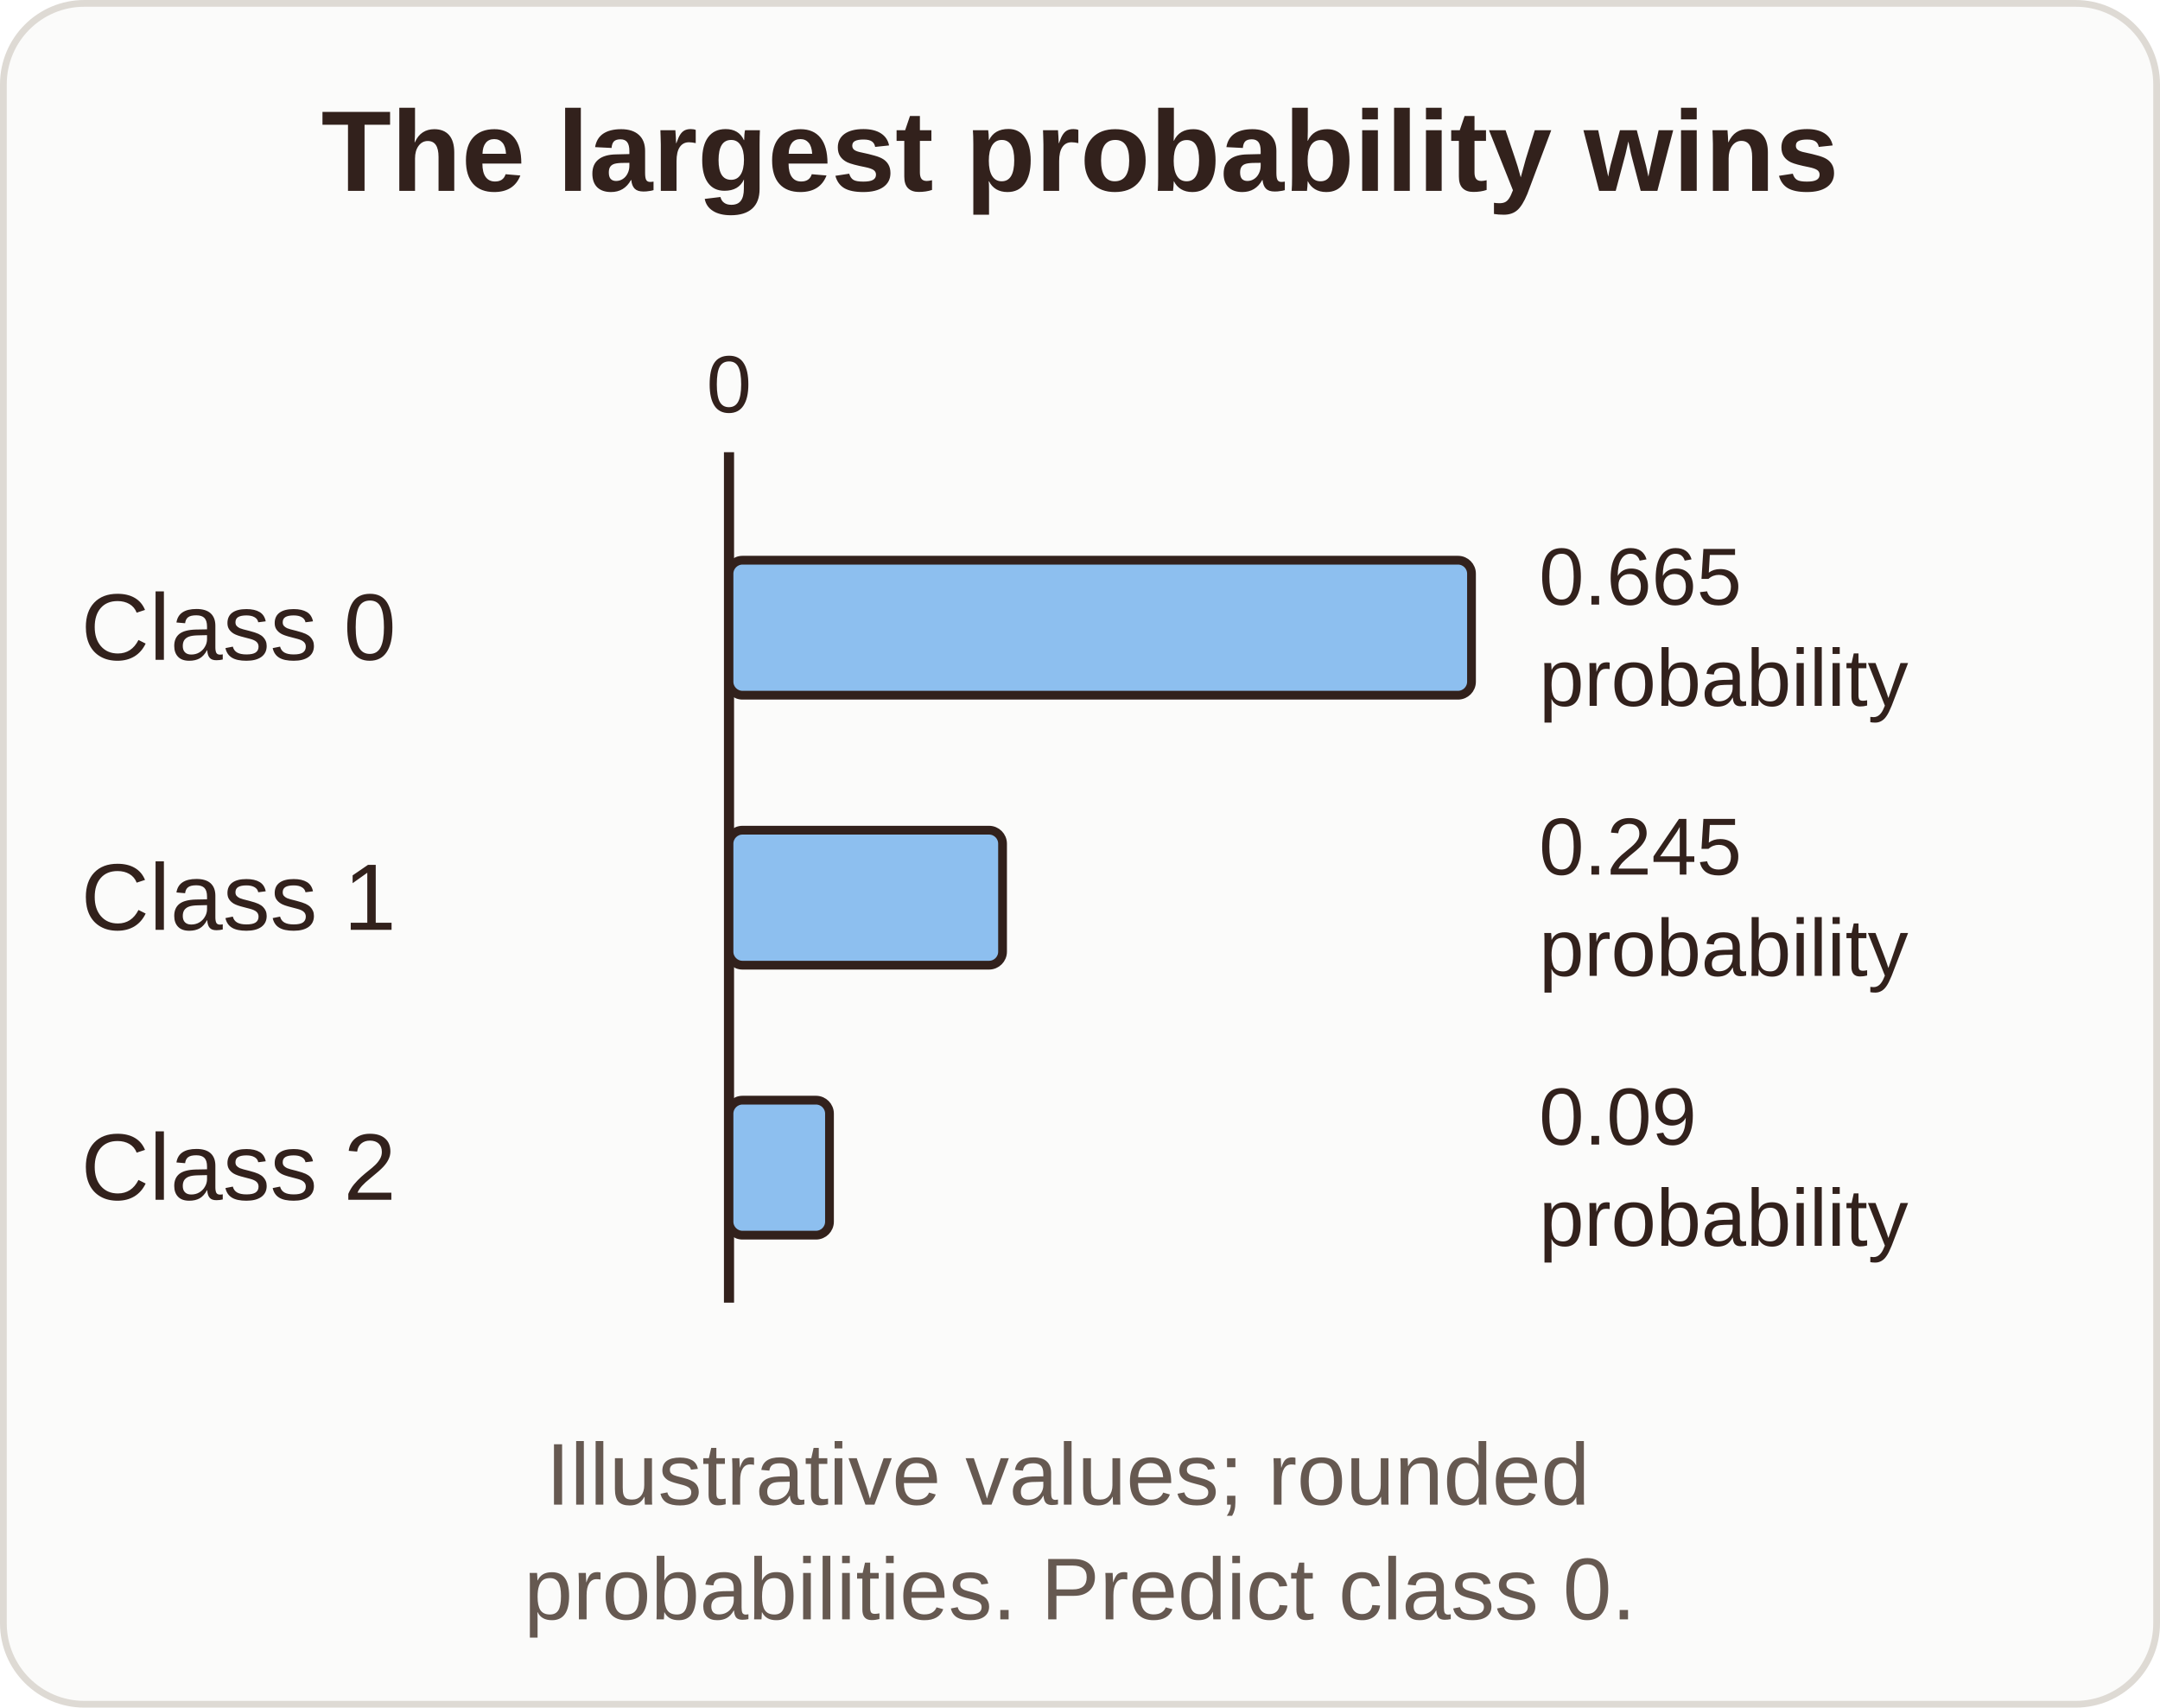
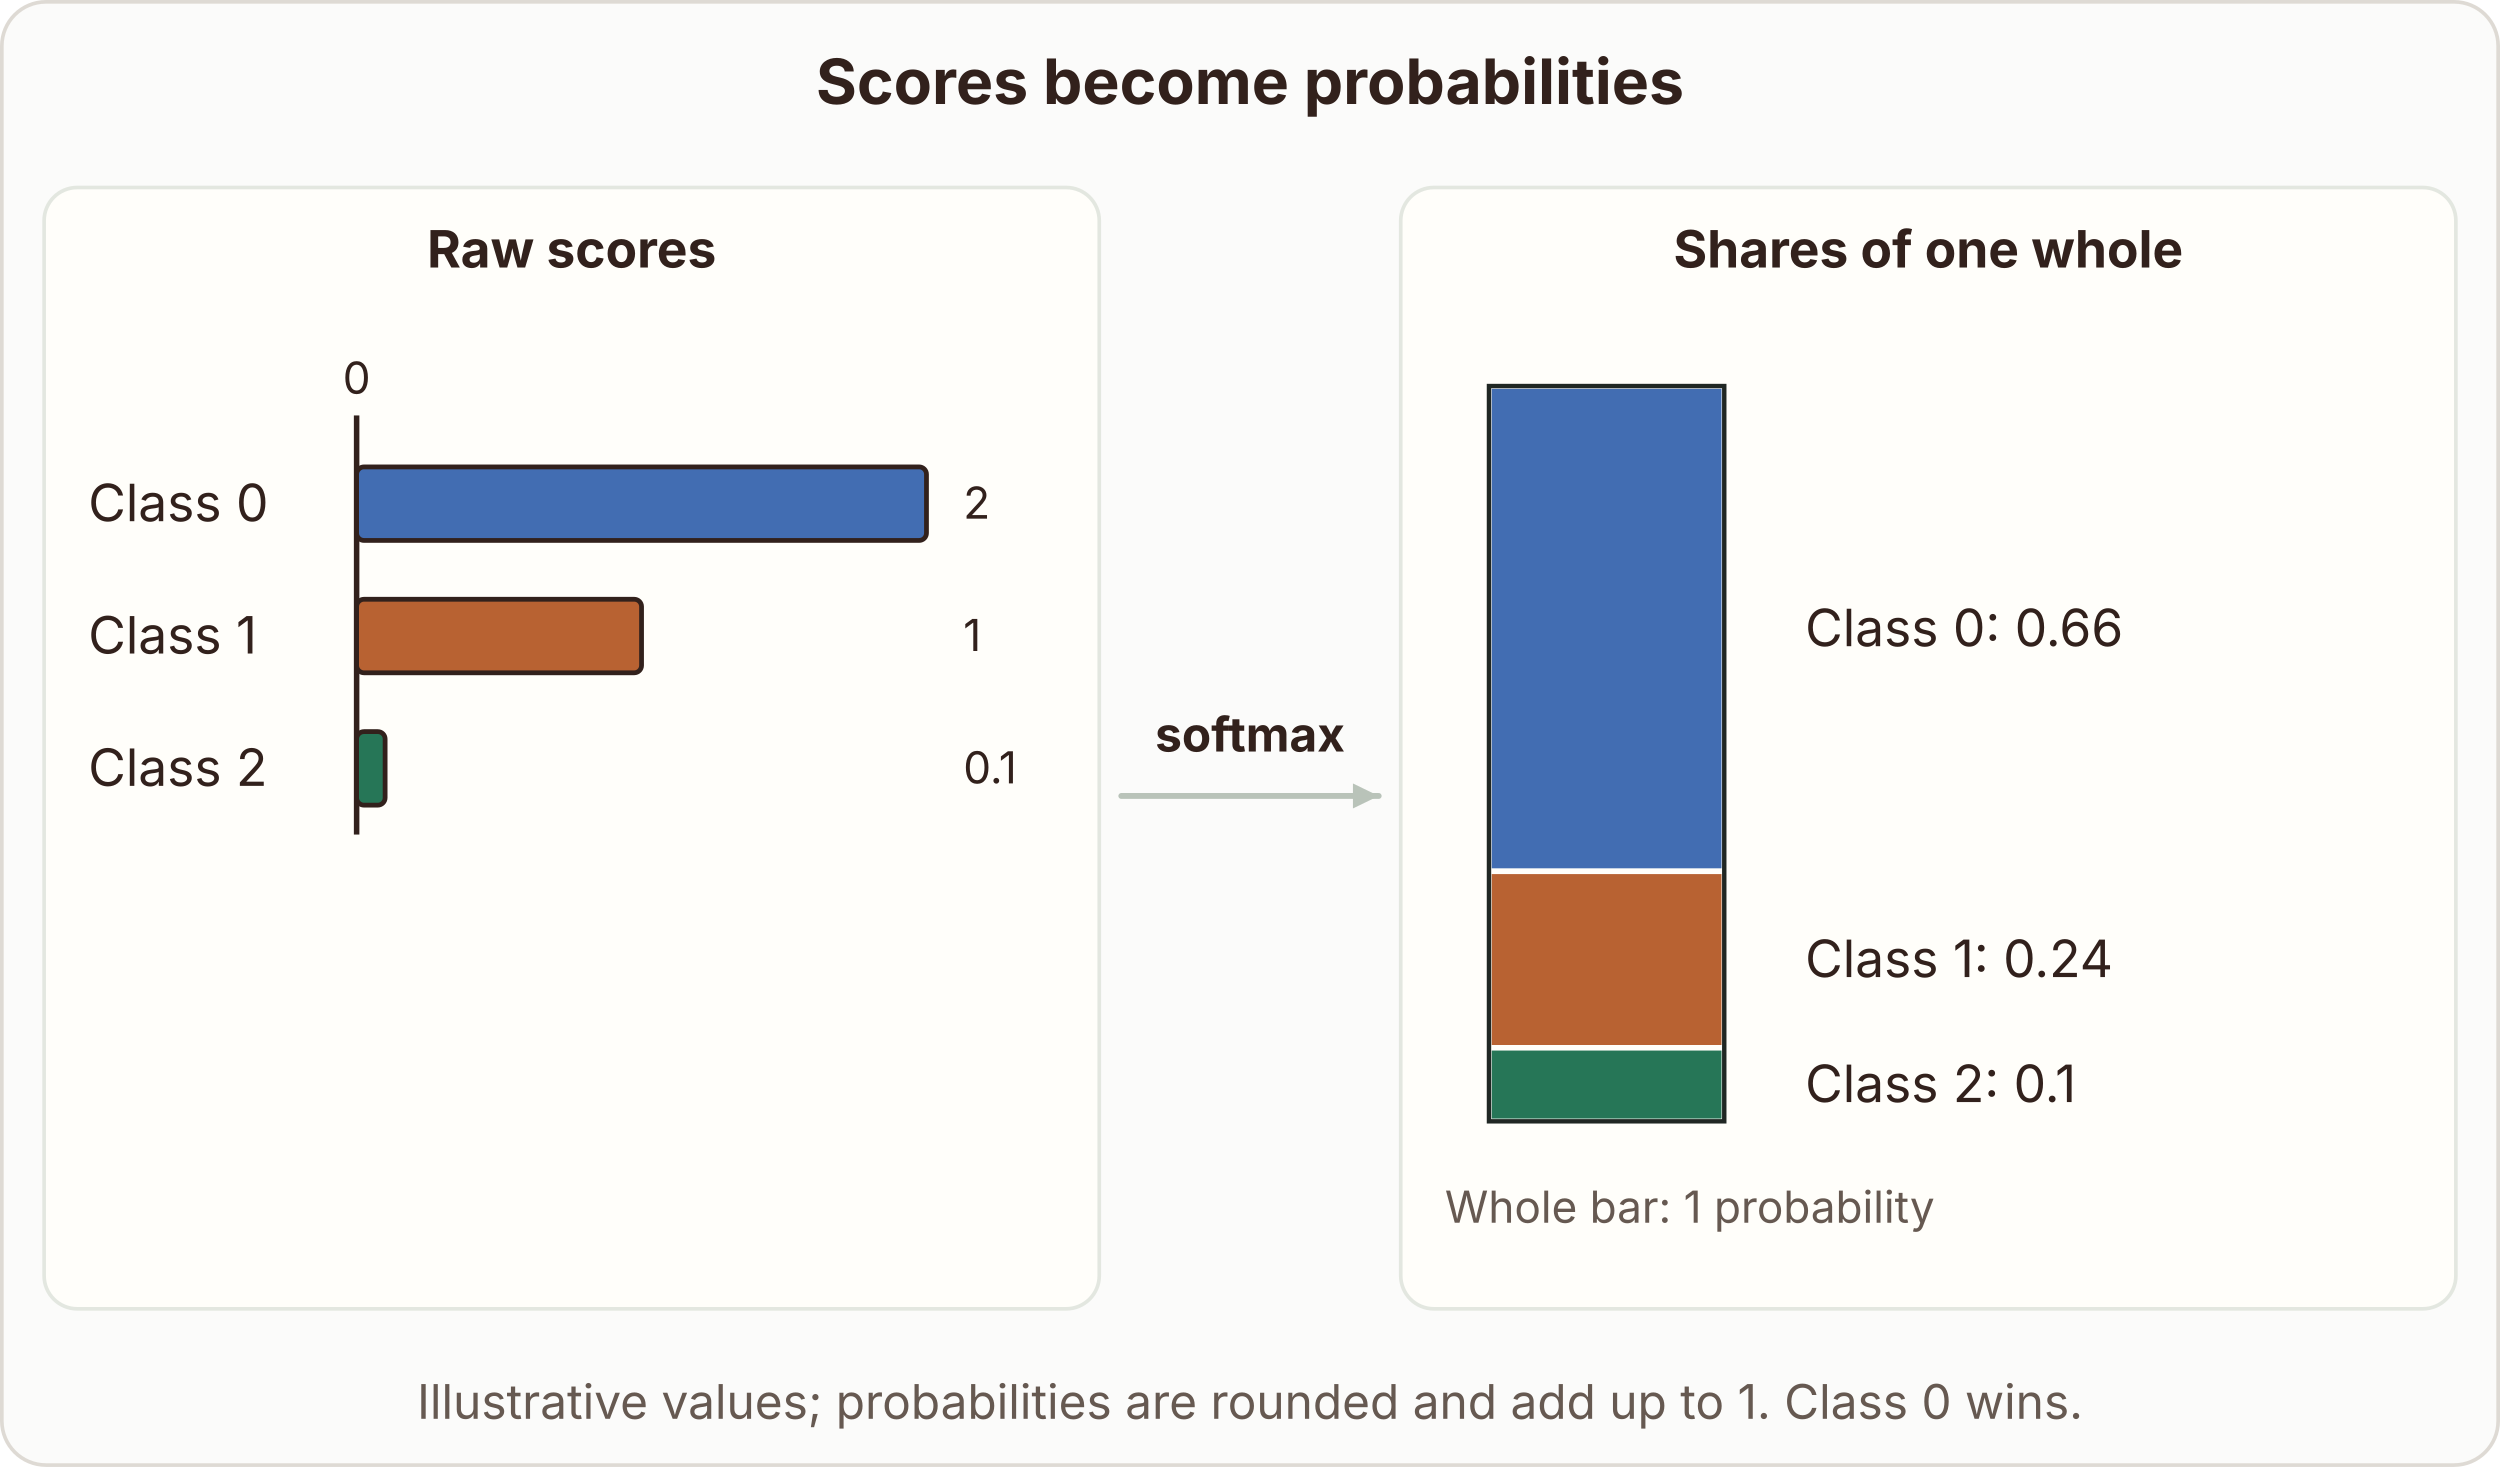
- <svg xmlns="http://www.w3.org/2000/svg" width="320" height="253" viewBox="0 0 320 253" role="img" aria-label="The largest probability wins Class 0: 0.665 probability Class 1: 0.245 probability Class 2: 0.09 probability Illustrative values; rounded probabilities. Predict class 0." font-family="Arial, Liberation Sans, sans-serif" style="display:block;max-width:none;margin-inline:auto" data-tutor-diagram="bar-chart">
-   <rect x="0.5" y="0.5" width="319" height="252" rx="12" fill="var(--viz-surface, #fbfbfa)" stroke="var(--color-line, #dedad4)" />
-   <text x="160" y="22.5" fill="var(--color-ink, #32211c)" font-size="17" font-weight="700" text-anchor="middle">
-     <tspan x="160" y="28.28">The largest probability wins</tspan>
+ <svg xmlns="http://www.w3.org/2000/svg" width="680" height="399" viewBox="0 0 680 399" role="img" aria-label="Scores become probabilities Panel 1 Panel 2 Panel 1 → panel 2: softmax Shared: classes Raw scores Class 0: 2 Class 1: 1 Class 2: 0.1 Shares of one whole One stacked bar (probability), total 1: Class 0 0.66; Class 1 0.24; Class 2 0.1 Illustrative values; probabilities are rounded and add up to 1. Class 0 wins." font-family="Inter, Liberation Sans, Arial, sans-serif" style="display:block;max-width:none;margin-inline:auto;--color-ink:#202723;--color-ink-2:#5d675f;--color-line:#e3e7e0;--viz-surface:#fffefa" data-tutor-diagram="panels">
+   <rect x="0.5" y="0.5" width="679" height="398" rx="12" fill="var(--viz-surface, #fbfbfa)" stroke="var(--color-line, #dedad4)" />
+   <text x="340" y="22.5" fill="var(--color-ink, #32211c)" font-size="17" font-weight="700" text-anchor="middle">
+     <tspan x="340" y="28.28">Scores become probabilities</tspan>
  </text>
  <g transform="translate(0 39)">
-     <line x1="108" x2="108" y1="28" y2="154" stroke="var(--color-ink, #32211c)" stroke-width="1.5" data-tutor-bar-baseline="" />
-     <text x="108" y="18" fill="var(--color-ink, #32211c)" font-size="12" font-weight="400" text-anchor="middle">
-       <tspan x="108" y="22.08">0</tspan>
+     <rect x="12" y="12" width="287" height="305" rx="9" fill="#fffefa" stroke="#e3e7e0" stroke-width="1" />
+     <text x="155.5" y="29" fill="var(--color-ink, #32211c)" font-size="14" font-weight="700" text-anchor="middle">
+       <tspan x="155.5" y="33.76">Raw scores</tspan>
    </text>
-     <rect x="108" y="44" width="110" height="20" rx="2" fill="#8DBFEF" stroke="var(--color-ink, #32211c)" stroke-width="1.3" data-tutor-bar="0.665" />
-     <text x="12" y="54" fill="var(--color-ink, #32211c)" font-size="14" font-weight="400" text-anchor="start">
-       <tspan x="12" y="58.76">Class 0</tspan>
+     <g transform="translate(12 46) scale(1)" data-tutor-composition-child="0">
+       <line x1="85" x2="85" y1="28" y2="142" stroke="var(--color-ink, #32211c)" stroke-width="1.5" data-tutor-bar-baseline="" />
+       <text x="85" y="18" fill="var(--color-ink, #32211c)" font-size="12" font-weight="400" text-anchor="middle">
+         <tspan x="85" y="22.08">0</tspan>
+       </text>
+       <rect x="85" y="42" width="155" height="20" rx="2" fill="#426db2" stroke="var(--color-ink, #32211c)" stroke-width="1.3" data-tutor-bar="2" />
+       <text x="12" y="52" fill="var(--color-ink, #32211c)" font-size="14" font-weight="400" text-anchor="start">
+         <tspan x="12" y="56.76">Class 0</tspan>
+       </text>
+       <text x="250" y="52" fill="var(--color-ink, #32211c)" font-size="12" font-weight="400" text-anchor="start">
+         <tspan x="250" y="56.08">2</tspan>
+       </text>
+       <rect x="85" y="78" width="77.5" height="20" rx="2" fill="#b86232" stroke="var(--color-ink, #32211c)" stroke-width="1.3" data-tutor-bar="1" />
+       <text x="12" y="88" fill="var(--color-ink, #32211c)" font-size="14" font-weight="400" text-anchor="start">
+         <tspan x="12" y="92.76">Class 1</tspan>
+       </text>
+       <text x="250" y="88" fill="var(--color-ink, #32211c)" font-size="12" font-weight="400" text-anchor="start">
+         <tspan x="250" y="92.08">1</tspan>
+       </text>
+       <rect x="85" y="114" width="7.75" height="20" rx="2" fill="#267657" stroke="var(--color-ink, #32211c)" stroke-width="1.3" data-tutor-bar="0.1" />
+       <text x="12" y="124" fill="var(--color-ink, #32211c)" font-size="14" font-weight="400" text-anchor="start">
+         <tspan x="12" y="128.76">Class 2</tspan>
+       </text>
+       <text x="250" y="124" fill="var(--color-ink, #32211c)" font-size="12" font-weight="400" text-anchor="start">
+         <tspan x="250" y="128.08">0.1</tspan>
+       </text>
+     </g>
+     <rect x="381" y="12" width="287" height="305" rx="9" fill="#fffefa" stroke="#e3e7e0" stroke-width="1" />
+     <text x="524.5" y="29" fill="var(--color-ink, #32211c)" font-size="14" font-weight="700" text-anchor="middle">
+       <tspan x="524.5" y="33.76">Shares of one whole</tspan>
    </text>
-     <text x="228" y="54" fill="var(--color-ink, #32211c)" font-size="12" font-weight="400" text-anchor="start">
-       <tspan x="228" y="50.58">0.665</tspan>
-       <tspan x="228" y="65.58">probability</tspan>
-     </text>
-     <rect x="108" y="84" width="40.526" height="20" rx="2" fill="#8DBFEF" stroke="var(--color-ink, #32211c)" stroke-width="1.3" data-tutor-bar="0.245" />
-     <text x="12" y="94" fill="var(--color-ink, #32211c)" font-size="14" font-weight="400" text-anchor="start">
-       <tspan x="12" y="98.76">Class 1</tspan>
-     </text>
-     <text x="228" y="94" fill="var(--color-ink, #32211c)" font-size="12" font-weight="400" text-anchor="start">
-       <tspan x="228" y="90.58">0.245</tspan>
-       <tspan x="228" y="105.58">probability</tspan>
-     </text>
-     <rect x="108" y="124" width="14.887" height="20" rx="2" fill="#8DBFEF" stroke="var(--color-ink, #32211c)" stroke-width="1.3" data-tutor-bar="0.09" />
-     <text x="12" y="134" fill="var(--color-ink, #32211c)" font-size="14" font-weight="400" text-anchor="start">
-       <tspan x="12" y="138.76">Class 2</tspan>
-     </text>
-     <text x="228" y="134" fill="var(--color-ink, #32211c)" font-size="12" font-weight="400" text-anchor="start">
-       <tspan x="228" y="130.58">0.09</tspan>
-       <tspan x="228" y="145.58">probability</tspan>
+     <g transform="translate(381 46) scale(1)" data-tutor-composition-child="1">
+       <rect x="24" y="20" width="64" height="132" fill="#426db2" stroke="#fffefa" stroke-width="1.5" data-tutor-stacked-part="0.66" data-tutor-bar-series="Class 0" data-tutor-stack-from="0" data-tutor-stack-to="0.66" />
+       <text x="110" y="86" fill="var(--color-ink, #32211c)" font-size="14" font-weight="400" text-anchor="start">
+         <tspan x="110" y="90.76">Class 0: 0.66</tspan>
+       </text>
+       <rect x="24" y="152" width="64" height="48" fill="#b86232" stroke="#fffefa" stroke-width="1.5" data-tutor-stacked-part="0.24" data-tutor-bar-series="Class 1" data-tutor-stack-from="0.66" data-tutor-stack-to="0.9" />
+       <text x="110" y="176" fill="var(--color-ink, #32211c)" font-size="14" font-weight="400" text-anchor="start">
+         <tspan x="110" y="180.76">Class 1: 0.24</tspan>
+       </text>
+       <rect x="24" y="200" width="64" height="20" fill="#267657" stroke="#fffefa" stroke-width="1.5" data-tutor-stacked-part="0.1" data-tutor-bar-series="Class 2" data-tutor-stack-from="0.9" data-tutor-stack-to="1" />
+       <text x="110" y="210" fill="var(--color-ink, #32211c)" font-size="14" font-weight="400" text-anchor="start">
+         <tspan x="110" y="214.76">Class 2: 0.1</tspan>
+       </text>
+       <rect x="24" y="20" width="64" height="200" fill="none" stroke="#202723" stroke-width="1.2" data-tutor-stacked-total="1" />
+       <text x="12" y="243.5" fill="var(--color-ink-2, #665951)" font-size="12" font-weight="400" text-anchor="start">
+         <tspan x="12" y="247.58">Whole bar: 1 probability</tspan>
+       </text>
+     </g>
+     <g>
+       <polyline points="305,177.5 375,177.5" fill="none" stroke="#b9c3b9" stroke-width="1.6" stroke-linecap="round" stroke-linejoin="round" />
+       <polygon points="375,177.5 368,180.9 368,174.1" fill="#b9c3b9" data-tutor-arrowhead="" />
+     </g>
+     <text x="340" y="161" fill="var(--color-ink, #32211c)" font-size="13" font-weight="700" text-anchor="middle">
+       <tspan x="340" y="165.42">softmax</tspan>
    </text>
  </g>
-   <text x="160" y="227" fill="var(--color-ink-2, #665951)" font-size="13" font-weight="400" text-anchor="middle">
-     <tspan x="160" y="222.92">Illustrative values; rounded</tspan>
-     <tspan x="160" y="239.92">probabilities. Predict class 0.</tspan>
+   <text x="340" y="381.5" fill="var(--color-ink-2, #665951)" font-size="13" font-weight="400" text-anchor="middle">
+     <tspan x="340" y="385.92">Illustrative values; probabilities are rounded and add up to 1. Class 0 wins.</tspan>
  </text>
</svg>
